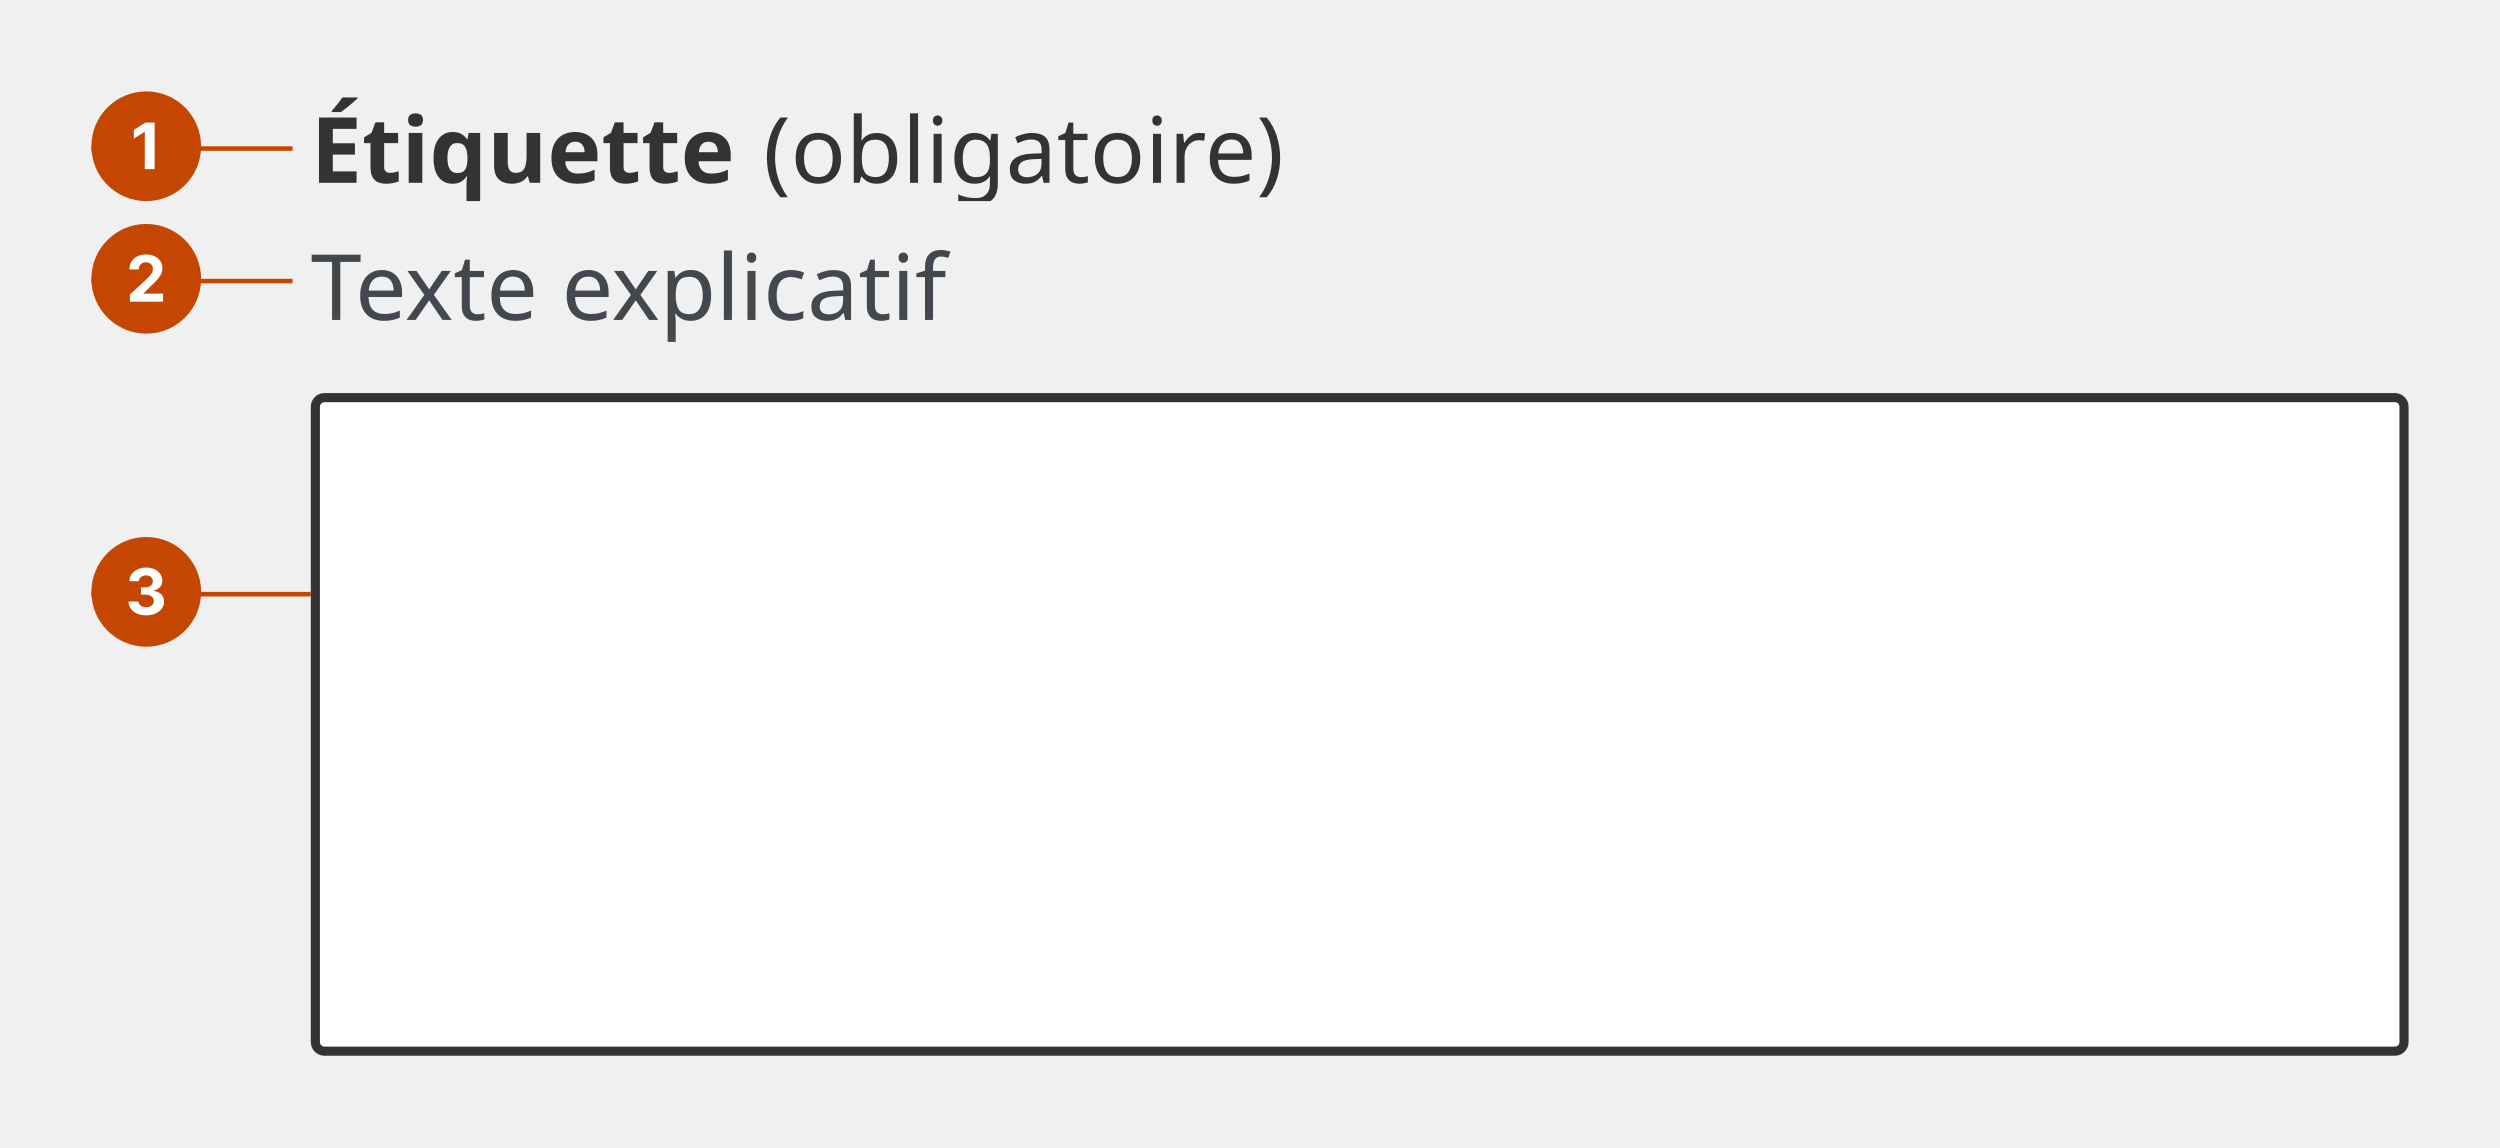
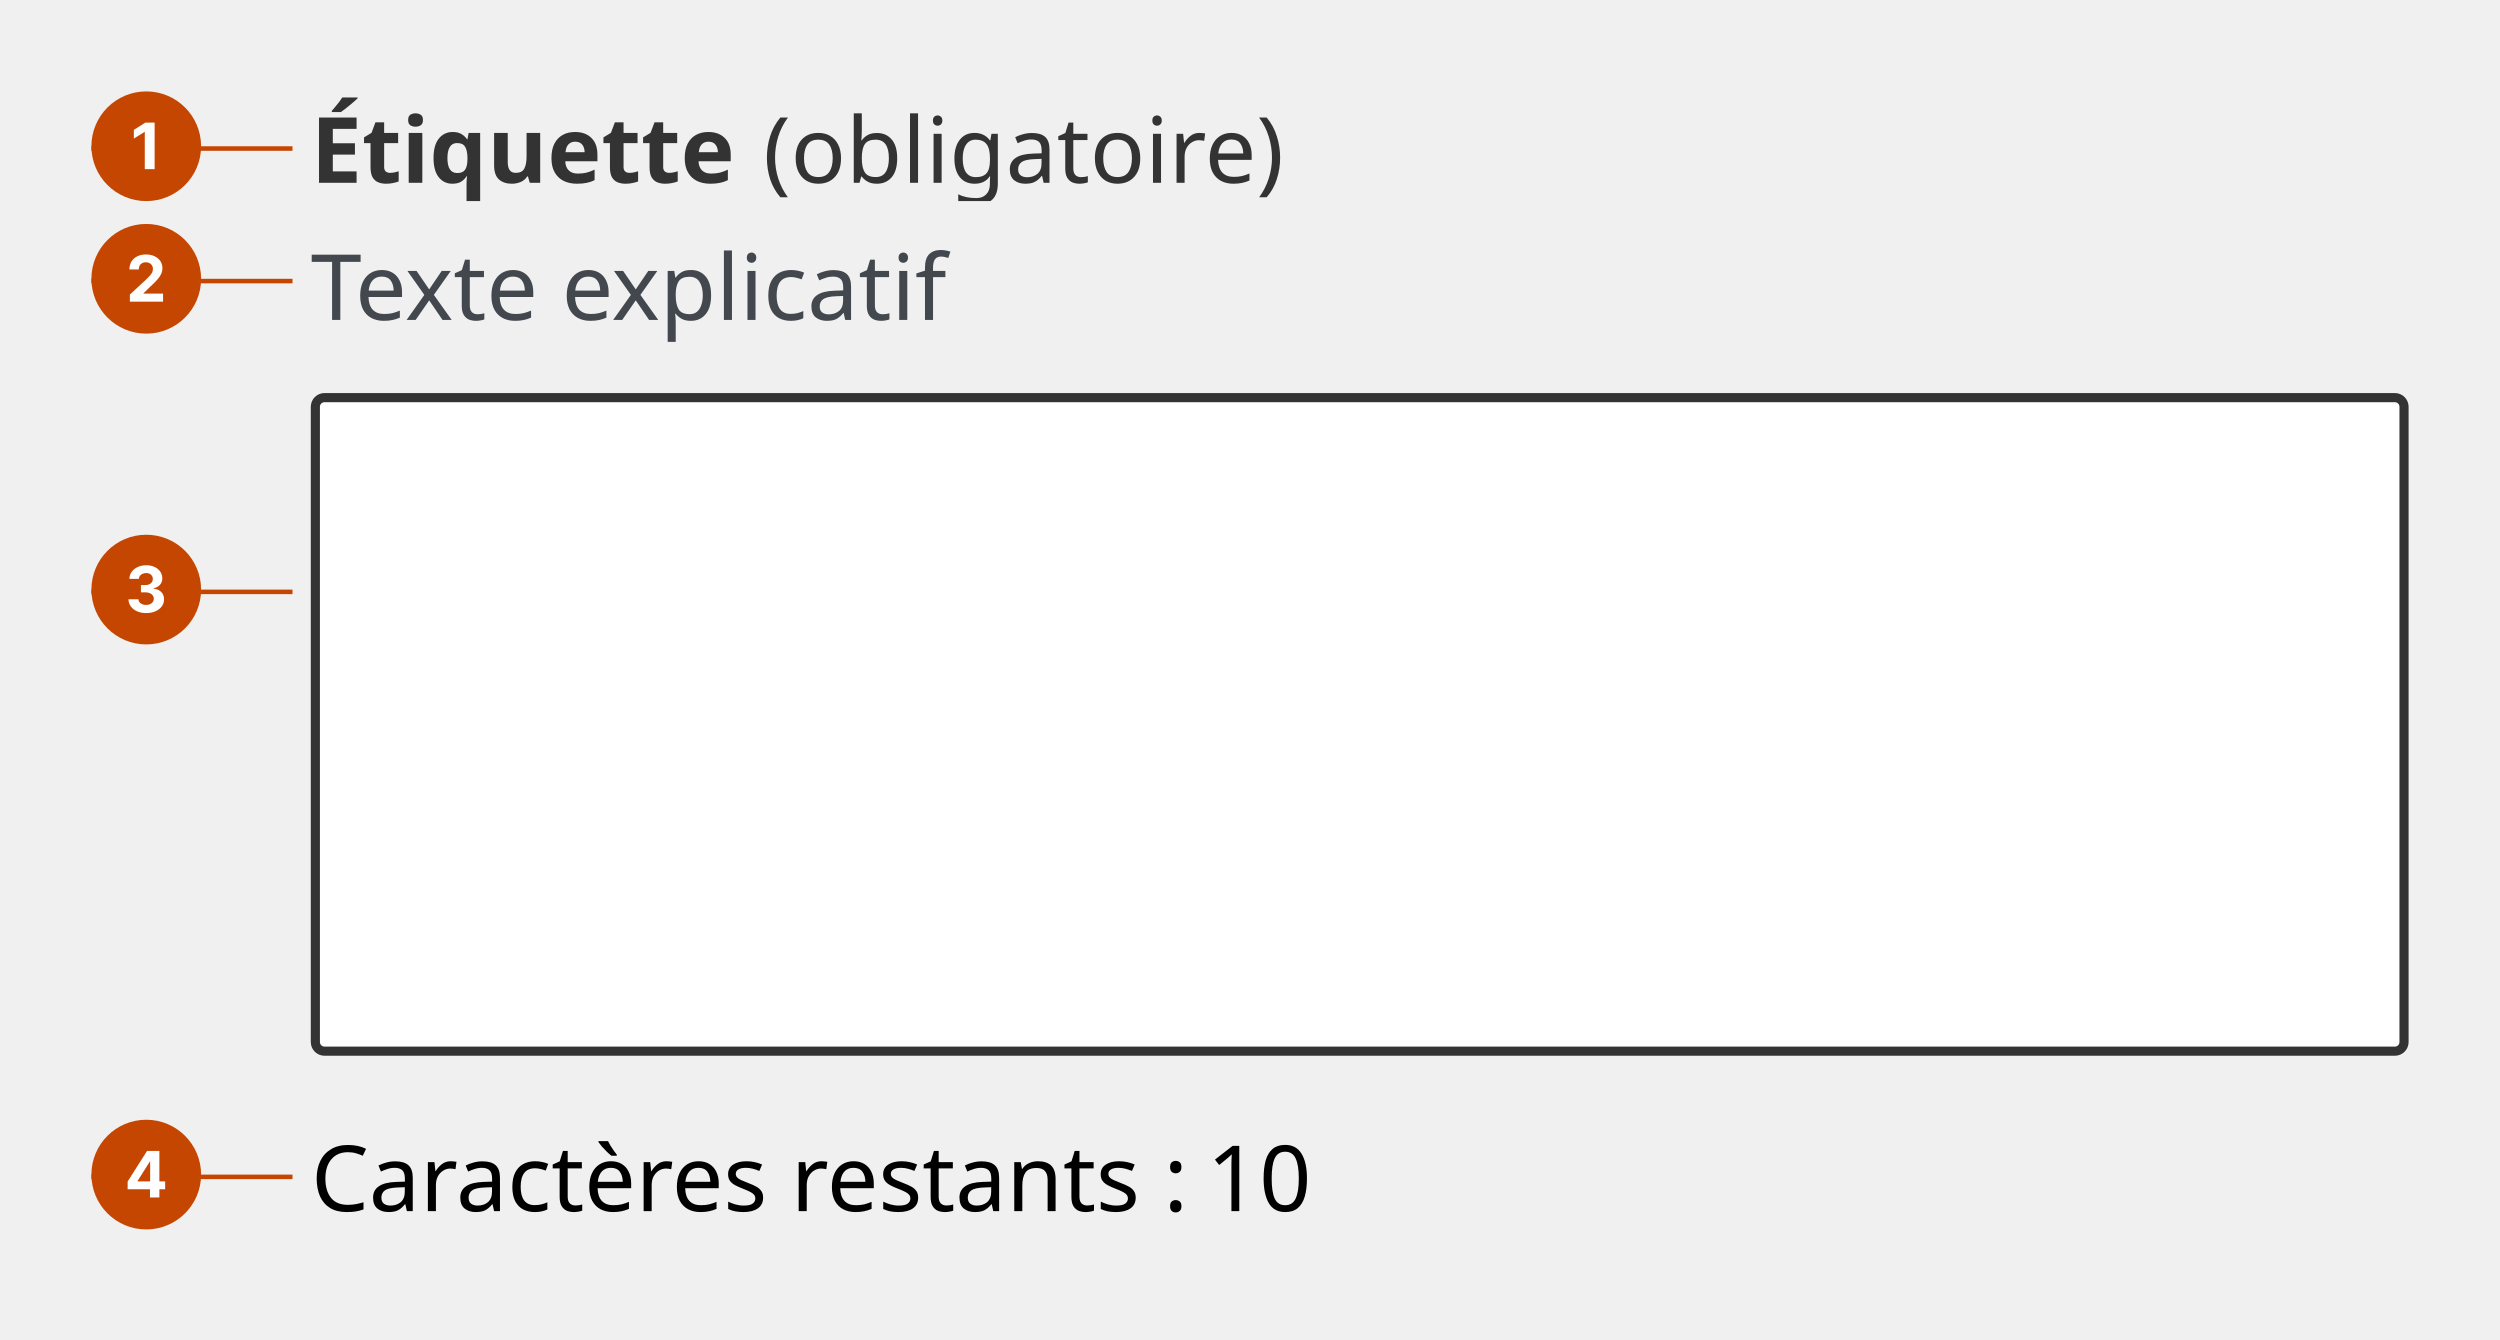
- <svg xmlns="http://www.w3.org/2000/svg" width="547" height="251" viewBox="0 0 547 251" fill="none">
+ <svg xmlns="http://www.w3.org/2000/svg" width="547" height="293" viewBox="0 0 547 293" fill="none">
  <g clip-path="url(#clip0_5534_70600)">
    <path d="M78.02 40H69.8V25.72H78.02V28.2H72.82V31.34H77.66V33.82H72.82V37.5H78.02V40ZM78.24 21.52C78.053 21.707 77.807 21.933 77.5 22.2C77.193 22.467 76.86 22.747 76.5 23.04C76.153 23.333 75.807 23.613 75.46 23.88C75.127 24.133 74.833 24.347 74.58 24.52H72.6V24.26C72.813 24.007 73.06 23.713 73.34 23.38C73.633 23.033 73.92 22.68 74.2 22.32C74.48 21.947 74.713 21.613 74.9 21.32H78.24V21.52ZM85.351 37.82C85.685 37.82 86.005 37.787 86.311 37.72C86.618 37.653 86.925 37.573 87.231 37.48V39.7C86.911 39.833 86.511 39.947 86.031 40.04C85.565 40.147 85.051 40.2 84.491 40.2C83.838 40.2 83.251 40.093 82.731 39.88C82.225 39.667 81.818 39.3 81.511 38.78C81.218 38.247 81.071 37.513 81.071 36.58V31.32H79.651V30.06L81.291 29.06L82.151 26.76H84.051V29.08H87.111V31.32H84.051V36.58C84.051 36.993 84.171 37.307 84.411 37.52C84.651 37.72 84.965 37.82 85.351 37.82ZM90.923 24.8C91.363 24.8 91.743 24.907 92.063 25.12C92.383 25.32 92.543 25.7 92.543 26.26C92.543 26.807 92.383 27.187 92.063 27.4C91.743 27.613 91.363 27.72 90.923 27.72C90.47 27.72 90.083 27.613 89.763 27.4C89.457 27.187 89.303 26.807 89.303 26.26C89.303 25.7 89.457 25.32 89.763 25.12C90.083 24.907 90.47 24.8 90.923 24.8ZM92.403 29.08V40H89.423V29.08H92.403ZM102.077 40.22C102.077 39.66 102.117 39.113 102.197 38.58H102.077C101.797 39.033 101.41 39.42 100.917 39.74C100.424 40.047 99.777 40.2 98.977 40.2C97.75 40.2 96.757 39.727 95.997 38.78C95.237 37.82 94.857 36.413 94.857 34.56C94.857 32.693 95.244 31.28 96.017 30.32C96.79 29.36 97.797 28.88 99.037 28.88C99.837 28.88 100.484 29.033 100.977 29.34C101.484 29.647 101.89 30.027 102.197 30.48H102.277L102.537 29.08H105.057V44.8H102.077V40.22ZM100.037 37.86C100.864 37.86 101.437 37.62 101.757 37.14C102.09 36.647 102.264 35.913 102.277 34.94V34.58C102.277 33.513 102.11 32.7 101.777 32.14C101.457 31.58 100.864 31.3 99.997 31.3C99.29 31.3 98.764 31.587 98.417 32.16C98.07 32.72 97.897 33.533 97.897 34.6C97.897 36.773 98.61 37.86 100.037 37.86ZM118.193 29.08V40H115.913L115.513 38.6H115.353C115.007 39.16 114.527 39.567 113.913 39.82C113.313 40.073 112.673 40.2 111.993 40.2C110.82 40.2 109.88 39.887 109.173 39.26C108.467 38.62 108.113 37.6 108.113 36.2V29.08H111.093V35.46C111.093 36.233 111.233 36.82 111.513 37.22C111.793 37.62 112.24 37.82 112.853 37.82C113.76 37.82 114.38 37.513 114.713 36.9C115.047 36.273 115.213 35.38 115.213 34.22V29.08H118.193ZM125.818 28.88C127.324 28.88 128.518 29.313 129.398 30.18C130.278 31.033 130.718 32.253 130.718 33.84V35.28H123.678C123.704 36.12 123.951 36.78 124.418 37.26C124.898 37.74 125.558 37.98 126.398 37.98C127.104 37.98 127.744 37.913 128.318 37.78C128.891 37.633 129.484 37.413 130.098 37.12V39.42C129.564 39.687 128.998 39.88 128.398 40C127.811 40.133 127.098 40.2 126.258 40.2C125.164 40.2 124.198 40 123.358 39.6C122.518 39.187 121.858 38.567 121.378 37.74C120.898 36.913 120.658 35.873 120.658 34.62C120.658 33.34 120.871 32.28 121.298 31.44C121.738 30.587 122.344 29.947 123.118 29.52C123.891 29.093 124.791 28.88 125.818 28.88ZM125.838 31C125.264 31 124.784 31.187 124.398 31.56C124.024 31.933 123.804 32.513 123.738 33.3H127.918C127.904 32.633 127.731 32.087 127.398 31.66C127.064 31.22 126.544 31 125.838 31ZM137.734 37.82C138.068 37.82 138.388 37.787 138.694 37.72C139.001 37.653 139.308 37.573 139.614 37.48V39.7C139.294 39.833 138.894 39.947 138.414 40.04C137.948 40.147 137.434 40.2 136.874 40.2C136.221 40.2 135.634 40.093 135.114 39.88C134.608 39.667 134.201 39.3 133.894 38.78C133.601 38.247 133.454 37.513 133.454 36.58V31.32H132.034V30.06L133.674 29.06L134.534 26.76H136.434V29.08H139.494V31.32H136.434V36.58C136.434 36.993 136.554 37.307 136.794 37.52C137.034 37.72 137.348 37.82 137.734 37.82ZM146.406 37.82C146.739 37.82 147.059 37.787 147.366 37.72C147.673 37.653 147.979 37.573 148.286 37.48V39.7C147.966 39.833 147.566 39.947 147.086 40.04C146.619 40.147 146.106 40.2 145.546 40.2C144.893 40.2 144.306 40.093 143.786 39.88C143.279 39.667 142.873 39.3 142.566 38.78C142.273 38.247 142.126 37.513 142.126 36.58V31.32H140.706V30.06L142.346 29.06L143.206 26.76H145.106V29.08H148.166V31.32H145.106V36.58C145.106 36.993 145.226 37.307 145.466 37.52C145.706 37.72 146.019 37.82 146.406 37.82ZM154.978 28.88C156.485 28.88 157.678 29.313 158.558 30.18C159.438 31.033 159.878 32.253 159.878 33.84V35.28H152.838C152.865 36.12 153.111 36.78 153.578 37.26C154.058 37.74 154.718 37.98 155.558 37.98C156.265 37.98 156.905 37.913 157.478 37.78C158.051 37.633 158.645 37.413 159.258 37.12V39.42C158.725 39.687 158.158 39.88 157.558 40C156.971 40.133 156.258 40.2 155.418 40.2C154.325 40.2 153.358 40 152.518 39.6C151.678 39.187 151.018 38.567 150.538 37.74C150.058 36.913 149.818 35.873 149.818 34.62C149.818 33.34 150.031 32.28 150.458 31.44C150.898 30.587 151.505 29.947 152.278 29.52C153.051 29.093 153.951 28.88 154.978 28.88ZM154.998 31C154.425 31 153.945 31.187 153.558 31.56C153.185 31.933 152.965 32.513 152.898 33.3H157.078C157.065 32.633 156.891 32.087 156.558 31.66C156.225 31.22 155.705 31 154.998 31Z" fill="#333333" />
    <path d="M167.8 34.52C167.8 32.893 168.033 31.327 168.5 29.82C168.98 28.3 169.727 26.933 170.74 25.72H172.4C171.467 26.973 170.76 28.353 170.28 29.86C169.813 31.367 169.58 32.913 169.58 34.5C169.58 36.047 169.813 37.567 170.28 39.06C170.76 40.54 171.46 41.907 172.38 43.16H170.74C169.727 41.987 168.98 40.66 168.5 39.18C168.033 37.687 167.8 36.133 167.8 34.52ZM184.016 34.62C184.016 36.393 183.563 37.767 182.656 38.74C181.763 39.713 180.549 40.2 179.016 40.2C178.069 40.2 177.223 39.987 176.476 39.56C175.743 39.12 175.163 38.487 174.736 37.66C174.309 36.82 174.096 35.807 174.096 34.62C174.096 32.847 174.543 31.48 175.436 30.52C176.329 29.56 177.543 29.08 179.076 29.08C180.049 29.08 180.903 29.3 181.636 29.74C182.383 30.167 182.963 30.793 183.376 31.62C183.803 32.433 184.016 33.433 184.016 34.62ZM175.916 34.62C175.916 35.887 176.163 36.893 176.656 37.64C177.163 38.373 177.963 38.74 179.056 38.74C180.136 38.74 180.929 38.373 181.436 37.64C181.943 36.893 182.196 35.887 182.196 34.62C182.196 33.353 181.943 32.36 181.436 31.64C180.929 30.92 180.129 30.56 179.036 30.56C177.943 30.56 177.149 30.92 176.656 31.64C176.163 32.36 175.916 33.353 175.916 34.62ZM188.565 28.5C188.565 28.953 188.552 29.38 188.525 29.78C188.512 30.167 188.492 30.473 188.465 30.7H188.565C188.872 30.247 189.292 29.867 189.825 29.56C190.359 29.253 191.045 29.1 191.885 29.1C193.219 29.1 194.285 29.567 195.085 30.5C195.899 31.42 196.305 32.8 196.305 34.64C196.305 36.48 195.899 37.867 195.085 38.8C194.272 39.733 193.205 40.2 191.885 40.2C191.045 40.2 190.359 40.047 189.825 39.74C189.292 39.433 188.872 39.067 188.565 38.64H188.425L188.065 40H186.805V24.8H188.565V28.5ZM191.585 30.56C190.452 30.56 189.665 30.887 189.225 31.54C188.785 32.193 188.565 33.207 188.565 34.58V34.66C188.565 35.98 188.779 36.993 189.205 37.7C189.645 38.393 190.452 38.74 191.625 38.74C192.585 38.74 193.299 38.387 193.765 37.68C194.245 36.973 194.485 35.953 194.485 34.62C194.485 31.913 193.519 30.56 191.585 30.56ZM200.87 40H199.11V24.8H200.87V40ZM205.166 25.26C205.433 25.26 205.666 25.353 205.866 25.54C206.08 25.713 206.186 25.993 206.186 26.38C206.186 26.753 206.08 27.033 205.866 27.22C205.666 27.407 205.433 27.5 205.166 27.5C204.873 27.5 204.626 27.407 204.426 27.22C204.226 27.033 204.126 26.753 204.126 26.38C204.126 25.993 204.226 25.713 204.426 25.54C204.626 25.353 204.873 25.26 205.166 25.26ZM206.026 29.28V40H204.266V29.28H206.026ZM213.223 29.08C213.929 29.08 214.563 29.213 215.123 29.48C215.696 29.747 216.183 30.153 216.583 30.7H216.683L216.923 29.28H218.323V40.18C218.323 41.713 217.929 42.867 217.143 43.64C216.369 44.413 215.163 44.8 213.523 44.8C211.949 44.8 210.663 44.573 209.663 44.12V42.5C210.716 43.06 212.036 43.34 213.623 43.34C214.543 43.34 215.263 43.067 215.783 42.52C216.316 41.987 216.583 41.253 216.583 40.32V39.9C216.583 39.74 216.589 39.513 216.603 39.22C216.616 38.913 216.629 38.7 216.643 38.58H216.563C215.843 39.66 214.736 40.2 213.243 40.2C211.856 40.2 210.769 39.713 209.983 38.74C209.209 37.767 208.823 36.407 208.823 34.66C208.823 32.953 209.209 31.6 209.983 30.6C210.769 29.587 211.849 29.08 213.223 29.08ZM213.463 30.56C212.569 30.56 211.876 30.92 211.383 31.64C210.889 32.347 210.643 33.36 210.643 34.68C210.643 36 210.883 37.013 211.363 37.72C211.856 38.413 212.569 38.76 213.503 38.76C214.583 38.76 215.369 38.473 215.863 37.9C216.356 37.313 216.603 36.373 216.603 35.08V34.66C216.603 33.193 216.349 32.147 215.843 31.52C215.336 30.88 214.543 30.56 213.463 30.56ZM225.787 29.1C227.094 29.1 228.061 29.387 228.687 29.96C229.314 30.533 229.627 31.447 229.627 32.7V40H228.347L228.007 38.48H227.927C227.461 39.067 226.967 39.5 226.447 39.78C225.941 40.06 225.234 40.2 224.327 40.2C223.354 40.2 222.547 39.947 221.907 39.44C221.267 38.92 220.947 38.113 220.947 37.02C220.947 35.953 221.367 35.133 222.207 34.56C223.047 33.973 224.341 33.653 226.087 33.6L227.907 33.54V32.9C227.907 32.007 227.714 31.387 227.327 31.04C226.941 30.693 226.394 30.52 225.687 30.52C225.127 30.52 224.594 30.607 224.087 30.78C223.581 30.94 223.107 31.127 222.667 31.34L222.127 30.02C222.594 29.767 223.147 29.553 223.787 29.38C224.427 29.193 225.094 29.1 225.787 29.1ZM226.307 34.82C224.974 34.873 224.047 35.087 223.527 35.46C223.021 35.833 222.767 36.36 222.767 37.04C222.767 37.64 222.947 38.08 223.307 38.36C223.681 38.64 224.154 38.78 224.727 38.78C225.634 38.78 226.387 38.533 226.987 38.04C227.587 37.533 227.887 36.76 227.887 35.72V34.76L226.307 34.82ZM236.518 38.76C236.785 38.76 237.058 38.74 237.338 38.7C237.618 38.647 237.845 38.593 238.018 38.54V39.88C237.832 39.973 237.565 40.047 237.218 40.1C236.872 40.167 236.538 40.2 236.218 40.2C235.658 40.2 235.138 40.107 234.658 39.92C234.192 39.72 233.812 39.38 233.518 38.9C233.225 38.42 233.078 37.747 233.078 36.88V30.64H231.558V29.8L233.098 29.1L233.798 26.82H234.838V29.28H237.938V30.64H234.838V36.84C234.838 37.493 234.992 37.98 235.298 38.3C235.618 38.607 236.025 38.76 236.518 38.76ZM249.485 34.62C249.485 36.393 249.032 37.767 248.125 38.74C247.232 39.713 246.018 40.2 244.485 40.2C243.538 40.2 242.692 39.987 241.945 39.56C241.212 39.12 240.632 38.487 240.205 37.66C239.778 36.82 239.565 35.807 239.565 34.62C239.565 32.847 240.012 31.48 240.905 30.52C241.798 29.56 243.012 29.08 244.545 29.08C245.518 29.08 246.372 29.3 247.105 29.74C247.852 30.167 248.432 30.793 248.845 31.62C249.272 32.433 249.485 33.433 249.485 34.62ZM241.385 34.62C241.385 35.887 241.632 36.893 242.125 37.64C242.632 38.373 243.432 38.74 244.525 38.74C245.605 38.74 246.398 38.373 246.905 37.64C247.412 36.893 247.665 35.887 247.665 34.62C247.665 33.353 247.412 32.36 246.905 31.64C246.398 30.92 245.598 30.56 244.505 30.56C243.412 30.56 242.618 30.92 242.125 31.64C241.632 32.36 241.385 33.353 241.385 34.62ZM253.174 25.26C253.441 25.26 253.674 25.353 253.874 25.54C254.088 25.713 254.194 25.993 254.194 26.38C254.194 26.753 254.088 27.033 253.874 27.22C253.674 27.407 253.441 27.5 253.174 27.5C252.881 27.5 252.634 27.407 252.434 27.22C252.234 27.033 252.134 26.753 252.134 26.38C252.134 25.993 252.234 25.713 252.434 25.54C252.634 25.353 252.881 25.26 253.174 25.26ZM254.034 29.28V40H252.274V29.28H254.034ZM262.43 29.08C262.63 29.08 262.844 29.093 263.07 29.12C263.31 29.133 263.517 29.16 263.69 29.2L263.47 30.82C263.297 30.78 263.104 30.747 262.89 30.72C262.69 30.693 262.497 30.68 262.31 30.68C261.764 30.68 261.25 30.833 260.77 31.14C260.29 31.433 259.904 31.853 259.61 32.4C259.33 32.933 259.19 33.56 259.19 34.28V40H257.43V29.28H258.87L259.07 31.24H259.15C259.497 30.653 259.944 30.147 260.49 29.72C261.037 29.293 261.684 29.08 262.43 29.08ZM269.442 29.08C270.362 29.08 271.148 29.28 271.802 29.68C272.468 30.08 272.975 30.647 273.322 31.38C273.682 32.1 273.862 32.947 273.862 33.92V34.98H266.522C266.548 36.193 266.855 37.12 267.442 37.76C268.042 38.387 268.875 38.7 269.942 38.7C270.622 38.7 271.222 38.64 271.742 38.52C272.275 38.387 272.822 38.2 273.382 37.96V39.5C272.835 39.74 272.295 39.913 271.762 40.02C271.228 40.14 270.595 40.2 269.862 40.2C268.848 40.2 267.948 39.993 267.162 39.58C266.388 39.167 265.782 38.553 265.342 37.74C264.915 36.913 264.702 35.907 264.702 34.72C264.702 33.547 264.895 32.54 265.282 31.7C265.682 30.86 266.235 30.213 266.942 29.76C267.662 29.307 268.495 29.08 269.442 29.08ZM269.422 30.52C268.582 30.52 267.915 30.793 267.422 31.34C266.942 31.873 266.655 32.62 266.562 33.58H272.022C272.008 32.673 271.795 31.94 271.382 31.38C270.968 30.807 270.315 30.52 269.422 30.52ZM280.091 34.52C280.091 36.133 279.851 37.687 279.371 39.18C278.904 40.66 278.164 41.987 277.151 43.16H275.511C276.431 41.907 277.124 40.54 277.591 39.06C278.071 37.567 278.311 36.047 278.311 34.5C278.311 32.913 278.071 31.367 277.591 29.86C277.124 28.353 276.424 26.973 275.491 25.72H277.151C278.164 26.933 278.904 28.3 279.371 29.82C279.851 31.327 280.091 32.893 280.091 34.52Z" fill="#333333" />
  </g>
  <path d="M74.46 70H72.66V57.3H68.2V55.72H78.9V57.3H74.46V70ZM83.547 59.08C84.467 59.08 85.254 59.28 85.907 59.68C86.574 60.08 87.08 60.647 87.427 61.38C87.787 62.1 87.967 62.947 87.967 63.92V64.98H80.627C80.654 66.193 80.96 67.12 81.547 67.76C82.147 68.387 82.98 68.7 84.047 68.7C84.727 68.7 85.327 68.64 85.847 68.52C86.38 68.387 86.927 68.2 87.487 67.96V69.5C86.94 69.74 86.4 69.913 85.867 70.02C85.334 70.14 84.7 70.2 83.967 70.2C82.954 70.2 82.054 69.993 81.267 69.58C80.494 69.167 79.887 68.553 79.447 67.74C79.02 66.913 78.807 65.907 78.807 64.72C78.807 63.547 79 62.54 79.387 61.7C79.787 60.86 80.34 60.213 81.047 59.76C81.767 59.307 82.6 59.08 83.547 59.08ZM83.527 60.52C82.687 60.52 82.02 60.793 81.527 61.34C81.047 61.873 80.76 62.62 80.667 63.58H86.127C86.114 62.673 85.9 61.94 85.487 61.38C85.074 60.807 84.42 60.52 83.527 60.52ZM92.846 64.52L89.145 59.28H91.145L93.906 63.32L96.645 59.28H98.626L94.925 64.52L98.826 70H96.826L93.906 65.72L90.945 70H88.966L92.846 64.52ZM104.471 68.76C104.738 68.76 105.011 68.74 105.291 68.7C105.571 68.647 105.798 68.593 105.971 68.54V69.88C105.785 69.973 105.518 70.047 105.171 70.1C104.825 70.167 104.491 70.2 104.171 70.2C103.611 70.2 103.091 70.107 102.611 69.92C102.145 69.72 101.765 69.38 101.471 68.9C101.178 68.42 101.031 67.747 101.031 66.88V60.64H99.511V59.8L101.051 59.1L101.751 56.82H102.791V59.28H105.891V60.64H102.791V66.84C102.791 67.493 102.945 67.98 103.251 68.3C103.571 68.607 103.978 68.76 104.471 68.76ZM112.258 59.08C113.178 59.08 113.965 59.28 114.618 59.68C115.285 60.08 115.791 60.647 116.138 61.38C116.498 62.1 116.678 62.947 116.678 63.92V64.98H109.338C109.365 66.193 109.671 67.12 110.258 67.76C110.858 68.387 111.691 68.7 112.758 68.7C113.438 68.7 114.038 68.64 114.558 68.52C115.091 68.387 115.638 68.2 116.198 67.96V69.5C115.651 69.74 115.111 69.913 114.578 70.02C114.045 70.14 113.411 70.2 112.678 70.2C111.665 70.2 110.765 69.993 109.978 69.58C109.205 69.167 108.598 68.553 108.158 67.74C107.731 66.913 107.518 65.907 107.518 64.72C107.518 63.547 107.711 62.54 108.098 61.7C108.498 60.86 109.051 60.213 109.758 59.76C110.478 59.307 111.311 59.08 112.258 59.08ZM112.238 60.52C111.398 60.52 110.731 60.793 110.238 61.34C109.758 61.873 109.471 62.62 109.378 63.58H114.838C114.825 62.673 114.611 61.94 114.198 61.38C113.785 60.807 113.131 60.52 112.238 60.52ZM128.742 59.08C129.662 59.08 130.449 59.28 131.102 59.68C131.769 60.08 132.276 60.647 132.622 61.38C132.982 62.1 133.162 62.947 133.162 63.92V64.98H125.822C125.849 66.193 126.156 67.12 126.742 67.76C127.342 68.387 128.176 68.7 129.242 68.7C129.922 68.7 130.522 68.64 131.042 68.52C131.576 68.387 132.122 68.2 132.682 67.96V69.5C132.136 69.74 131.596 69.913 131.062 70.02C130.529 70.14 129.896 70.2 129.162 70.2C128.149 70.2 127.249 69.993 126.462 69.58C125.689 69.167 125.082 68.553 124.642 67.74C124.216 66.913 124.002 65.907 124.002 64.72C124.002 63.547 124.196 62.54 124.582 61.7C124.982 60.86 125.536 60.213 126.242 59.76C126.962 59.307 127.796 59.08 128.742 59.08ZM128.722 60.52C127.882 60.52 127.216 60.793 126.722 61.34C126.242 61.873 125.956 62.62 125.862 63.58H131.322C131.309 62.673 131.096 61.94 130.682 61.38C130.269 60.807 129.616 60.52 128.722 60.52ZM138.041 64.52L134.341 59.28H136.341L139.101 63.32L141.841 59.28H143.821L140.121 64.52L144.021 70H142.021L139.101 65.72L136.141 70H134.161L138.041 64.52ZM151.187 59.08C152.507 59.08 153.567 59.54 154.367 60.46C155.18 61.38 155.587 62.767 155.587 64.62C155.587 66.447 155.18 67.833 154.367 68.78C153.567 69.727 152.5 70.2 151.167 70.2C150.34 70.2 149.653 70.047 149.107 69.74C148.573 69.42 148.153 69.053 147.847 68.64H147.727C147.753 68.867 147.78 69.153 147.807 69.5C147.833 69.847 147.847 70.147 147.847 70.4V74.8H146.087V59.28H147.527L147.767 60.74H147.847C148.167 60.273 148.587 59.88 149.107 59.56C149.627 59.24 150.32 59.08 151.187 59.08ZM150.867 60.56C149.773 60.56 149 60.867 148.547 61.48C148.107 62.093 147.873 63.027 147.847 64.28V64.62C147.847 65.94 148.06 66.96 148.487 67.68C148.927 68.387 149.733 68.74 150.907 68.74C151.56 68.74 152.093 68.56 152.507 68.2C152.933 67.84 153.247 67.353 153.447 66.74C153.66 66.113 153.767 65.4 153.767 64.6C153.767 63.373 153.527 62.393 153.047 61.66C152.58 60.927 151.853 60.56 150.867 60.56ZM160.151 70H158.391V54.8H160.151V70ZM164.448 55.26C164.714 55.26 164.948 55.353 165.148 55.54C165.361 55.713 165.468 55.993 165.468 56.38C165.468 56.753 165.361 57.033 165.148 57.22C164.948 57.407 164.714 57.5 164.448 57.5C164.154 57.5 163.908 57.407 163.708 57.22C163.508 57.033 163.408 56.753 163.408 56.38C163.408 55.993 163.508 55.713 163.708 55.54C163.908 55.353 164.154 55.26 164.448 55.26ZM165.308 59.28V70H163.548V59.28H165.308ZM173.004 70.2C172.057 70.2 171.211 70.007 170.464 69.62C169.731 69.233 169.151 68.633 168.724 67.82C168.311 67.007 168.104 65.967 168.104 64.7C168.104 63.38 168.324 62.307 168.764 61.48C169.204 60.653 169.797 60.047 170.544 59.66C171.304 59.273 172.164 59.08 173.124 59.08C173.671 59.08 174.197 59.14 174.704 59.26C175.211 59.367 175.624 59.5 175.944 59.66L175.404 61.12C175.084 61 174.711 60.887 174.284 60.78C173.857 60.673 173.457 60.62 173.084 60.62C170.977 60.62 169.924 61.973 169.924 64.68C169.924 65.973 170.177 66.967 170.684 67.66C171.204 68.34 171.971 68.68 172.984 68.68C173.571 68.68 174.084 68.62 174.524 68.5C174.977 68.38 175.391 68.233 175.764 68.06V69.62C175.404 69.807 175.004 69.947 174.564 70.04C174.137 70.147 173.617 70.2 173.004 70.2ZM182.373 59.1C183.68 59.1 184.647 59.387 185.273 59.96C185.9 60.533 186.213 61.447 186.213 62.7V70H184.933L184.593 68.48H184.513C184.047 69.067 183.553 69.5 183.033 69.78C182.527 70.06 181.82 70.2 180.913 70.2C179.94 70.2 179.133 69.947 178.493 69.44C177.853 68.92 177.533 68.113 177.533 67.02C177.533 65.953 177.953 65.133 178.793 64.56C179.633 63.973 180.927 63.653 182.673 63.6L184.493 63.54V62.9C184.493 62.007 184.3 61.387 183.913 61.04C183.527 60.693 182.98 60.52 182.273 60.52C181.713 60.52 181.18 60.607 180.673 60.78C180.167 60.94 179.693 61.127 179.253 61.34L178.713 60.02C179.18 59.767 179.733 59.553 180.373 59.38C181.013 59.193 181.68 59.1 182.373 59.1ZM182.893 64.82C181.56 64.873 180.633 65.087 180.113 65.46C179.607 65.833 179.353 66.36 179.353 67.04C179.353 67.64 179.533 68.08 179.893 68.36C180.267 68.64 180.74 68.78 181.313 68.78C182.22 68.78 182.973 68.533 183.573 68.04C184.173 67.533 184.473 66.76 184.473 65.72V64.76L182.893 64.82ZM193.104 68.76C193.371 68.76 193.644 68.74 193.924 68.7C194.204 68.647 194.431 68.593 194.604 68.54V69.88C194.418 69.973 194.151 70.047 193.804 70.1C193.458 70.167 193.124 70.2 192.804 70.2C192.244 70.2 191.724 70.107 191.244 69.92C190.778 69.72 190.398 69.38 190.104 68.9C189.811 68.42 189.664 67.747 189.664 66.88V60.64H188.144V59.8L189.684 59.1L190.384 56.82H191.424V59.28H194.524V60.64H191.424V66.84C191.424 67.493 191.578 67.98 191.884 68.3C192.204 68.607 192.611 68.76 193.104 68.76ZM197.651 55.26C197.917 55.26 198.151 55.353 198.351 55.54C198.564 55.713 198.671 55.993 198.671 56.38C198.671 56.753 198.564 57.033 198.351 57.22C198.151 57.407 197.917 57.5 197.651 57.5C197.357 57.5 197.111 57.407 196.911 57.22C196.711 57.033 196.611 56.753 196.611 56.38C196.611 55.993 196.711 55.713 196.911 55.54C197.111 55.353 197.357 55.26 197.651 55.26ZM198.511 59.28V70H196.751V59.28H198.511ZM206.847 60.64H204.147V70H202.387V60.64H200.507V59.82L202.387 59.22V58.6C202.387 57.213 202.694 56.22 203.307 55.62C203.92 55.007 204.774 54.7 205.867 54.7C206.294 54.7 206.68 54.74 207.027 54.82C207.387 54.887 207.694 54.967 207.947 55.06L207.487 56.44C207.274 56.373 207.027 56.307 206.747 56.24C206.467 56.173 206.18 56.14 205.887 56.14C205.3 56.14 204.86 56.34 204.567 56.74C204.287 57.127 204.147 57.74 204.147 58.58V59.28H206.847V60.64Z" fill="#43474E" />
  <rect x="69" y="87" width="457" height="143" rx="2" fill="white" />
  <rect x="69" y="87" width="457" height="143" rx="2" stroke="#333333" stroke-width="2" />
+   <path d="M76.132 252.1C74.599 252.1 73.392 252.613 72.512 253.64C71.632 254.667 71.192 256.073 71.192 257.86C71.192 259.633 71.599 261.04 72.412 262.08C73.239 263.107 74.472 263.62 76.112 263.62C76.739 263.62 77.332 263.567 77.892 263.46C78.452 263.353 78.999 263.22 79.532 263.06V264.62C78.999 264.82 78.446 264.967 77.872 265.06C77.312 265.153 76.639 265.2 75.852 265.2C74.399 265.2 73.186 264.9 72.212 264.3C71.239 263.7 70.506 262.847 70.012 261.74C69.532 260.633 69.292 259.333 69.292 257.84C69.292 256.4 69.552 255.133 70.072 254.04C70.606 252.933 71.386 252.073 72.412 251.46C73.439 250.833 74.686 250.52 76.152 250.52C77.659 250.52 78.972 250.8 80.092 251.36L79.372 252.88C78.932 252.68 78.439 252.5 77.892 252.34C77.359 252.18 76.772 252.1 76.132 252.1ZM86.469 254.1C87.776 254.1 88.742 254.387 89.369 254.96C89.996 255.533 90.309 256.447 90.309 257.7V265H89.029L88.689 263.48H88.609C88.142 264.067 87.649 264.5 87.129 264.78C86.622 265.06 85.916 265.2 85.009 265.2C84.036 265.2 83.229 264.947 82.589 264.44C81.949 263.92 81.629 263.113 81.629 262.02C81.629 260.953 82.049 260.133 82.889 259.56C83.729 258.973 85.022 258.653 86.769 258.6L88.589 258.54V257.9C88.589 257.007 88.396 256.387 88.009 256.04C87.622 255.693 87.076 255.52 86.369 255.52C85.809 255.52 85.276 255.607 84.769 255.78C84.262 255.94 83.789 256.127 83.349 256.34L82.809 255.02C83.276 254.767 83.829 254.553 84.469 254.38C85.109 254.193 85.776 254.1 86.469 254.1ZM86.989 259.82C85.656 259.873 84.729 260.087 84.209 260.46C83.702 260.833 83.449 261.36 83.449 262.04C83.449 262.64 83.629 263.08 83.989 263.36C84.362 263.64 84.836 263.78 85.409 263.78C86.316 263.78 87.069 263.533 87.669 263.04C88.269 262.533 88.569 261.76 88.569 260.72V259.76L86.989 259.82ZM98.62 254.08C98.82 254.08 99.033 254.093 99.26 254.12C99.5 254.133 99.707 254.16 99.88 254.2L99.66 255.82C99.487 255.78 99.293 255.747 99.08 255.72C98.88 255.693 98.687 255.68 98.5 255.68C97.953 255.68 97.44 255.833 96.96 256.14C96.48 256.433 96.093 256.853 95.8 257.4C95.52 257.933 95.38 258.56 95.38 259.28V265H93.62V254.28H95.06L95.26 256.24H95.34C95.687 255.653 96.133 255.147 96.68 254.72C97.227 254.293 97.873 254.08 98.62 254.08ZM105.551 254.1C106.858 254.1 107.824 254.387 108.451 254.96C109.078 255.533 109.391 256.447 109.391 257.7V265H108.111L107.771 263.48H107.691C107.224 264.067 106.731 264.5 106.211 264.78C105.704 265.06 104.998 265.2 104.091 265.2C103.118 265.2 102.311 264.947 101.671 264.44C101.031 263.92 100.711 263.113 100.711 262.02C100.711 260.953 101.131 260.133 101.971 259.56C102.811 258.973 104.104 258.653 105.851 258.6L107.671 258.54V257.9C107.671 257.007 107.478 256.387 107.091 256.04C106.704 255.693 106.158 255.52 105.451 255.52C104.891 255.52 104.358 255.607 103.851 255.78C103.344 255.94 102.871 256.127 102.431 256.34L101.891 255.02C102.358 254.767 102.911 254.553 103.551 254.38C104.191 254.193 104.858 254.1 105.551 254.1ZM106.071 259.82C104.738 259.873 103.811 260.087 103.291 260.46C102.784 260.833 102.531 261.36 102.531 262.04C102.531 262.64 102.711 263.08 103.071 263.36C103.444 263.64 103.918 263.78 104.491 263.78C105.398 263.78 106.151 263.533 106.751 263.04C107.351 262.533 107.651 261.76 107.651 260.72V259.76L106.071 259.82ZM117.002 265.2C116.055 265.2 115.209 265.007 114.462 264.62C113.729 264.233 113.149 263.633 112.722 262.82C112.309 262.007 112.102 260.967 112.102 259.7C112.102 258.38 112.322 257.307 112.762 256.48C113.202 255.653 113.795 255.047 114.542 254.66C115.302 254.273 116.162 254.08 117.122 254.08C117.669 254.08 118.195 254.14 118.702 254.26C119.209 254.367 119.622 254.5 119.942 254.66L119.402 256.12C119.082 256 118.709 255.887 118.282 255.78C117.855 255.673 117.455 255.62 117.082 255.62C114.975 255.62 113.922 256.973 113.922 259.68C113.922 260.973 114.175 261.967 114.682 262.66C115.202 263.34 115.969 263.68 116.982 263.68C117.569 263.68 118.082 263.62 118.522 263.5C118.975 263.38 119.389 263.233 119.762 263.06V264.62C119.402 264.807 119.002 264.947 118.562 265.04C118.135 265.147 117.615 265.2 117.002 265.2ZM125.891 263.76C126.158 263.76 126.431 263.74 126.711 263.7C126.991 263.647 127.218 263.593 127.391 263.54V264.88C127.205 264.973 126.938 265.047 126.591 265.1C126.245 265.167 125.911 265.2 125.591 265.2C125.031 265.2 124.511 265.107 124.031 264.92C123.565 264.72 123.185 264.38 122.891 263.9C122.598 263.42 122.451 262.747 122.451 261.88V255.64H120.931V254.8L122.471 254.1L123.171 251.82H124.211V254.28H127.311V255.64H124.211V261.84C124.211 262.493 124.365 262.98 124.671 263.3C124.991 263.607 125.398 263.76 125.891 263.76ZM133.678 254.08C134.598 254.08 135.385 254.28 136.038 254.68C136.705 255.08 137.211 255.647 137.558 256.38C137.918 257.1 138.098 257.947 138.098 258.92V259.98H130.758C130.785 261.193 131.091 262.12 131.678 262.76C132.278 263.387 133.111 263.7 134.178 263.7C134.858 263.7 135.458 263.64 135.978 263.52C136.511 263.387 137.058 263.2 137.618 262.96V264.5C137.071 264.74 136.531 264.913 135.998 265.02C135.465 265.14 134.831 265.2 134.098 265.2C133.085 265.2 132.185 264.993 131.398 264.58C130.625 264.167 130.018 263.553 129.578 262.74C129.151 261.913 128.938 260.907 128.938 259.72C128.938 258.547 129.131 257.54 129.518 256.7C129.918 255.86 130.471 255.213 131.178 254.76C131.898 254.307 132.731 254.08 133.678 254.08ZM133.658 255.52C132.818 255.52 132.151 255.793 131.658 256.34C131.178 256.873 130.891 257.62 130.798 258.58H136.258C136.245 257.673 136.031 256.94 135.618 256.38C135.205 255.807 134.551 255.52 133.658 255.52ZM133.038 249.68C133.185 249.973 133.365 250.307 133.578 250.68C133.805 251.04 134.038 251.393 134.278 251.74C134.531 252.087 134.758 252.387 134.958 252.64V252.88H133.778C133.471 252.64 133.125 252.333 132.738 251.96C132.351 251.573 131.991 251.193 131.658 250.82C131.338 250.433 131.098 250.12 130.938 249.88V249.68H133.038ZM145.827 254.08C146.027 254.08 146.24 254.093 146.467 254.12C146.707 254.133 146.914 254.16 147.087 254.2L146.867 255.82C146.694 255.78 146.5 255.747 146.287 255.72C146.087 255.693 145.894 255.68 145.707 255.68C145.16 255.68 144.647 255.833 144.167 256.14C143.687 256.433 143.3 256.853 143.007 257.4C142.727 257.933 142.587 258.56 142.587 259.28V265H140.827V254.28H142.267L142.467 256.24H142.547C142.894 255.653 143.34 255.147 143.887 254.72C144.434 254.293 145.08 254.08 145.827 254.08ZM152.838 254.08C153.758 254.08 154.545 254.28 155.198 254.68C155.865 255.08 156.371 255.647 156.718 256.38C157.078 257.1 157.258 257.947 157.258 258.92V259.98H149.918C149.945 261.193 150.251 262.12 150.838 262.76C151.438 263.387 152.271 263.7 153.338 263.7C154.018 263.7 154.618 263.64 155.138 263.52C155.671 263.387 156.218 263.2 156.778 262.96V264.5C156.231 264.74 155.691 264.913 155.158 265.02C154.625 265.14 153.991 265.2 153.258 265.2C152.245 265.2 151.345 264.993 150.558 264.58C149.785 264.167 149.178 263.553 148.738 262.74C148.311 261.913 148.098 260.907 148.098 259.72C148.098 258.547 148.291 257.54 148.678 256.7C149.078 255.86 149.631 255.213 150.338 254.76C151.058 254.307 151.891 254.08 152.838 254.08ZM152.818 255.52C151.978 255.52 151.311 255.793 150.818 256.34C150.338 256.873 150.051 257.62 149.958 258.58H155.418C155.405 257.673 155.191 256.94 154.778 256.38C154.365 255.807 153.711 255.52 152.818 255.52ZM166.967 262.04C166.967 263.08 166.58 263.867 165.807 264.4C165.034 264.933 163.994 265.2 162.687 265.2C161.94 265.2 161.294 265.14 160.747 265.02C160.214 264.9 159.74 264.733 159.327 264.52V262.92C159.754 263.133 160.267 263.333 160.867 263.52C161.48 263.693 162.1 263.78 162.727 263.78C163.62 263.78 164.267 263.64 164.667 263.36C165.067 263.067 165.267 262.68 165.267 262.2C165.267 261.933 165.194 261.693 165.047 261.48C164.9 261.267 164.634 261.053 164.247 260.84C163.874 260.627 163.334 260.387 162.627 260.12C161.934 259.853 161.34 259.587 160.847 259.32C160.354 259.053 159.974 258.733 159.707 258.36C159.44 257.987 159.307 257.507 159.307 256.92C159.307 256.013 159.674 255.313 160.407 254.82C161.154 254.327 162.127 254.08 163.327 254.08C163.98 254.08 164.587 254.147 165.147 254.28C165.72 254.4 166.254 254.573 166.747 254.8L166.147 256.2C165.694 256.013 165.22 255.853 164.727 255.72C164.234 255.587 163.727 255.52 163.207 255.52C162.487 255.52 161.934 255.64 161.547 255.88C161.174 256.107 160.987 256.42 160.987 256.82C160.987 257.113 161.074 257.367 161.247 257.58C161.42 257.78 161.707 257.98 162.107 258.18C162.52 258.367 163.067 258.593 163.747 258.86C164.427 259.113 165.007 259.373 165.487 259.64C165.967 259.907 166.334 260.233 166.587 260.62C166.84 260.993 166.967 261.467 166.967 262.04ZM179.753 254.08C179.953 254.08 180.166 254.093 180.393 254.12C180.633 254.133 180.839 254.16 181.013 254.2L180.793 255.82C180.619 255.78 180.426 255.747 180.213 255.72C180.013 255.693 179.819 255.68 179.633 255.68C179.086 255.68 178.573 255.833 178.093 256.14C177.613 256.433 177.226 256.853 176.933 257.4C176.653 257.933 176.513 258.56 176.513 259.28V265H174.753V254.28H176.193L176.393 256.24H176.473C176.819 255.653 177.266 255.147 177.813 254.72C178.359 254.293 179.006 254.08 179.753 254.08ZM186.764 254.08C187.684 254.08 188.47 254.28 189.124 254.68C189.79 255.08 190.297 255.647 190.644 256.38C191.004 257.1 191.184 257.947 191.184 258.92V259.98H183.844C183.87 261.193 184.177 262.12 184.764 262.76C185.364 263.387 186.197 263.7 187.264 263.7C187.944 263.7 188.544 263.64 189.064 263.52C189.597 263.387 190.144 263.2 190.704 262.96V264.5C190.157 264.74 189.617 264.913 189.084 265.02C188.55 265.14 187.917 265.2 187.184 265.2C186.17 265.2 185.27 264.993 184.484 264.58C183.71 264.167 183.104 263.553 182.664 262.74C182.237 261.913 182.024 260.907 182.024 259.72C182.024 258.547 182.217 257.54 182.604 256.7C183.004 255.86 183.557 255.213 184.264 254.76C184.984 254.307 185.817 254.08 186.764 254.08ZM186.744 255.52C185.904 255.52 185.237 255.793 184.744 256.34C184.264 256.873 183.977 257.62 183.884 258.58H189.344C189.33 257.673 189.117 256.94 188.704 256.38C188.29 255.807 187.637 255.52 186.744 255.52ZM200.893 262.04C200.893 263.08 200.506 263.867 199.733 264.4C198.96 264.933 197.92 265.2 196.613 265.2C195.866 265.2 195.22 265.14 194.673 265.02C194.14 264.9 193.666 264.733 193.253 264.52V262.92C193.68 263.133 194.193 263.333 194.793 263.52C195.406 263.693 196.026 263.78 196.653 263.78C197.546 263.78 198.193 263.64 198.593 263.36C198.993 263.067 199.193 262.68 199.193 262.2C199.193 261.933 199.12 261.693 198.973 261.48C198.826 261.267 198.56 261.053 198.173 260.84C197.8 260.627 197.26 260.387 196.553 260.12C195.86 259.853 195.266 259.587 194.773 259.32C194.28 259.053 193.9 258.733 193.633 258.36C193.366 257.987 193.233 257.507 193.233 256.92C193.233 256.013 193.6 255.313 194.333 254.82C195.08 254.327 196.053 254.08 197.253 254.08C197.906 254.08 198.513 254.147 199.073 254.28C199.646 254.4 200.18 254.573 200.673 254.8L200.073 256.2C199.62 256.013 199.146 255.853 198.653 255.72C198.16 255.587 197.653 255.52 197.133 255.52C196.413 255.52 195.86 255.64 195.473 255.88C195.1 256.107 194.913 256.42 194.913 256.82C194.913 257.113 195 257.367 195.173 257.58C195.346 257.78 195.633 257.98 196.033 258.18C196.446 258.367 196.993 258.593 197.673 258.86C198.353 259.113 198.933 259.373 199.413 259.64C199.893 259.907 200.26 260.233 200.513 260.62C200.766 260.993 200.893 261.467 200.893 262.04ZM207.063 263.76C207.33 263.76 207.603 263.74 207.883 263.7C208.163 263.647 208.39 263.593 208.563 263.54V264.88C208.377 264.973 208.11 265.047 207.763 265.1C207.417 265.167 207.083 265.2 206.763 265.2C206.203 265.2 205.683 265.107 205.203 264.92C204.737 264.72 204.357 264.38 204.063 263.9C203.77 263.42 203.623 262.747 203.623 261.88V255.64H202.103V254.8L203.643 254.1L204.343 251.82H205.383V254.28H208.483V255.64H205.383V261.84C205.383 262.493 205.537 262.98 205.843 263.3C206.163 263.607 206.57 263.76 207.063 263.76ZM214.77 254.1C216.076 254.1 217.043 254.387 217.67 254.96C218.296 255.533 218.61 256.447 218.61 257.7V265H217.33L216.99 263.48H216.91C216.443 264.067 215.95 264.5 215.43 264.78C214.923 265.06 214.216 265.2 213.31 265.2C212.336 265.2 211.53 264.947 210.89 264.44C210.25 263.92 209.93 263.113 209.93 262.02C209.93 260.953 210.35 260.133 211.19 259.56C212.03 258.973 213.323 258.653 215.07 258.6L216.89 258.54V257.9C216.89 257.007 216.696 256.387 216.31 256.04C215.923 255.693 215.376 255.52 214.67 255.52C214.11 255.52 213.576 255.607 213.07 255.78C212.563 255.94 212.09 256.127 211.65 256.34L211.11 255.02C211.576 254.767 212.13 254.553 212.77 254.38C213.41 254.193 214.076 254.1 214.77 254.1ZM215.29 259.82C213.956 259.873 213.03 260.087 212.51 260.46C212.003 260.833 211.75 261.36 211.75 262.04C211.75 262.64 211.93 263.08 212.29 263.36C212.663 263.64 213.136 263.78 213.71 263.78C214.616 263.78 215.37 263.533 215.97 263.04C216.57 262.533 216.87 261.76 216.87 260.72V259.76L215.29 259.82ZM227.081 254.08C228.361 254.08 229.327 254.393 229.981 255.02C230.634 255.633 230.961 256.633 230.961 258.02V265H229.221V258.14C229.221 256.42 228.421 255.56 226.821 255.56C225.634 255.56 224.814 255.893 224.361 256.56C223.907 257.227 223.681 258.187 223.681 259.44V265H221.921V254.28H223.341L223.601 255.74H223.701C224.047 255.18 224.527 254.767 225.141 254.5C225.754 254.22 226.401 254.08 227.081 254.08ZM237.864 263.76C238.131 263.76 238.404 263.74 238.684 263.7C238.964 263.647 239.191 263.593 239.364 263.54V264.88C239.177 264.973 238.911 265.047 238.564 265.1C238.217 265.167 237.884 265.2 237.564 265.2C237.004 265.2 236.484 265.107 236.004 264.92C235.537 264.72 235.157 264.38 234.864 263.9C234.571 263.42 234.424 262.747 234.424 261.88V255.64H232.904V254.8L234.444 254.1L235.144 251.82H236.184V254.28H239.284V255.64H236.184V261.84C236.184 262.493 236.337 262.98 236.644 263.3C236.964 263.607 237.371 263.76 237.864 263.76ZM248.491 262.04C248.491 263.08 248.104 263.867 247.331 264.4C246.557 264.933 245.517 265.2 244.211 265.2C243.464 265.2 242.817 265.14 242.271 265.02C241.737 264.9 241.264 264.733 240.851 264.52V262.92C241.277 263.133 241.791 263.333 242.391 263.52C243.004 263.693 243.624 263.78 244.251 263.78C245.144 263.78 245.791 263.64 246.191 263.36C246.591 263.067 246.791 262.68 246.791 262.2C246.791 261.933 246.717 261.693 246.571 261.48C246.424 261.267 246.157 261.053 245.771 260.84C245.397 260.627 244.857 260.387 244.151 260.12C243.457 259.853 242.864 259.587 242.371 259.32C241.877 259.053 241.497 258.733 241.231 258.36C240.964 257.987 240.831 257.507 240.831 256.92C240.831 256.013 241.197 255.313 241.931 254.82C242.677 254.327 243.651 254.08 244.851 254.08C245.504 254.08 246.111 254.147 246.671 254.28C247.244 254.4 247.777 254.573 248.271 254.8L247.671 256.2C247.217 256.013 246.744 255.853 246.251 255.72C245.757 255.587 245.251 255.52 244.731 255.52C244.011 255.52 243.457 255.64 243.071 255.88C242.697 256.107 242.511 256.42 242.511 256.82C242.511 257.113 242.597 257.367 242.771 257.58C242.944 257.78 243.231 257.98 243.631 258.18C244.044 258.367 244.591 258.593 245.271 258.86C245.951 259.113 246.531 259.373 247.011 259.64C247.491 259.907 247.857 260.233 248.111 260.62C248.364 260.993 248.491 261.467 248.491 262.04ZM256.016 255.36C256.016 254.853 256.136 254.5 256.376 254.3C256.616 254.1 256.903 254 257.236 254C257.583 254 257.876 254.1 258.116 254.3C258.37 254.5 258.496 254.853 258.496 255.36C258.496 255.84 258.37 256.187 258.116 256.4C257.876 256.613 257.583 256.72 257.236 256.72C256.903 256.72 256.616 256.613 256.376 256.4C256.136 256.187 256.016 255.84 256.016 255.36ZM256.016 263.92C256.016 263.427 256.136 263.08 256.376 262.88C256.616 262.68 256.903 262.58 257.236 262.58C257.583 262.58 257.876 262.68 258.116 262.88C258.37 263.08 258.496 263.427 258.496 263.92C258.496 264.4 258.37 264.747 258.116 264.96C257.876 265.173 257.583 265.28 257.236 265.28C256.903 265.28 256.616 265.173 256.376 264.96C256.136 264.747 256.016 264.4 256.016 263.92Z" fill="black" />
+   <path d="M271.155 265H269.435V255.02C269.435 254.447 269.441 253.987 269.455 253.64C269.468 253.293 269.488 252.933 269.515 252.56C269.301 252.773 269.108 252.953 268.935 253.1C268.761 253.247 268.541 253.433 268.275 253.66L266.755 254.9L265.835 253.72L269.695 250.72H271.155V265ZM285.96 257.84C285.96 259.373 285.8 260.693 285.48 261.8C285.16 262.893 284.653 263.733 283.96 264.32C283.267 264.907 282.347 265.2 281.2 265.2C279.587 265.2 278.393 264.553 277.62 263.26C276.86 261.953 276.48 260.147 276.48 257.84C276.48 256.293 276.633 254.973 276.94 253.88C277.26 252.787 277.767 251.953 278.46 251.38C279.153 250.793 280.067 250.5 281.2 250.5C282.8 250.5 283.993 251.147 284.78 252.44C285.567 253.72 285.96 255.52 285.96 257.84ZM278.24 257.84C278.24 259.8 278.46 261.267 278.9 262.24C279.353 263.213 280.12 263.7 281.2 263.7C282.267 263.7 283.027 263.22 283.48 262.26C283.947 261.287 284.18 259.813 284.18 257.84C284.18 255.893 283.947 254.433 283.48 253.46C283.027 252.487 282.267 252 281.2 252C280.12 252 279.353 252.487 278.9 253.46C278.46 254.433 278.24 255.893 278.24 257.84Z" fill="black" />
  <g clip-path="url(#clip1_5534_70600)">
    <rect x="20" y="61" width="44" height="1" fill="#C54600" />
    <g clip-path="url(#clip2_5534_70600)">
      <rect x="20" y="49" width="24" height="24" rx="12" fill="#C54600" />
      <path d="M28.416 66V64.449L32.04 61.093C32.349 60.795 32.607 60.526 32.816 60.288C33.028 60.049 33.189 59.815 33.298 59.587C33.408 59.355 33.462 59.104 33.462 58.836C33.462 58.538 33.394 58.281 33.258 58.065C33.123 57.847 32.937 57.679 32.702 57.563C32.466 57.444 32.2 57.384 31.901 57.384C31.59 57.384 31.318 57.447 31.086 57.573C30.854 57.699 30.675 57.88 30.549 58.115C30.423 58.35 30.36 58.63 30.36 58.955H28.317C28.317 58.289 28.468 57.711 28.769 57.22C29.071 56.73 29.493 56.35 30.037 56.082C30.58 55.813 31.207 55.679 31.916 55.679C32.645 55.679 33.28 55.808 33.82 56.067C34.364 56.322 34.786 56.677 35.088 57.131C35.39 57.585 35.54 58.105 35.54 58.692C35.54 59.076 35.464 59.456 35.312 59.83C35.163 60.205 34.896 60.621 34.511 61.078C34.127 61.532 33.585 62.077 32.886 62.714L31.399 64.171V64.24H35.675V66H28.416Z" fill="white" />
    </g>
  </g>
  <g clip-path="url(#clip3_5534_70600)">
    <rect x="20" y="32" width="44" height="1" fill="#C54600" />
    <g clip-path="url(#clip4_5534_70600)">
      <rect x="20" y="20" width="24" height="24" rx="12" fill="#C54600" />
      <path d="M33.83 26.818V37H31.677V28.861H31.618L29.286 30.323V28.414L31.807 26.818H33.83Z" fill="white" />
    </g>
  </g>
  <g clip-path="url(#clip5_5534_70600)">
-     <rect x="20" y="129.5" width="48" height="1" fill="#C54600" />
+     <rect x="20" y="129" width="44" height="1" fill="#C54600" />
    <g clip-path="url(#clip6_5534_70600)">
-       <rect x="20" y="117.5" width="24" height="24" rx="12" fill="#C54600" />
-       <path d="M31.974 134.639C31.232 134.639 30.571 134.512 29.991 134.256C29.414 133.998 28.958 133.643 28.624 133.192C28.292 132.738 28.122 132.215 28.112 131.621H30.279C30.293 131.87 30.374 132.089 30.523 132.278C30.675 132.463 30.878 132.607 31.129 132.71C31.381 132.813 31.665 132.864 31.98 132.864C32.308 132.864 32.598 132.806 32.849 132.69C33.101 132.574 33.299 132.414 33.441 132.208C33.584 132.003 33.655 131.766 33.655 131.497C33.655 131.225 33.579 130.985 33.426 130.776C33.277 130.564 33.062 130.398 32.78 130.279C32.502 130.16 32.17 130.1 31.786 130.1H30.836V128.519H31.786C32.11 128.519 32.397 128.463 32.646 128.35C32.898 128.237 33.093 128.082 33.232 127.883C33.371 127.681 33.441 127.445 33.441 127.177C33.441 126.922 33.38 126.698 33.257 126.506C33.138 126.31 32.969 126.158 32.75 126.048C32.535 125.939 32.283 125.884 31.994 125.884C31.703 125.884 31.436 125.937 31.194 126.043C30.952 126.146 30.758 126.294 30.612 126.486C30.466 126.678 30.389 126.903 30.379 127.162H28.315C28.325 126.575 28.493 126.058 28.818 125.611C29.142 125.163 29.58 124.814 30.13 124.562C30.684 124.307 31.308 124.179 32.004 124.179C32.707 124.179 33.322 124.307 33.849 124.562C34.376 124.817 34.785 125.162 35.077 125.596C35.372 126.027 35.518 126.511 35.514 127.048C35.518 127.618 35.34 128.093 34.982 128.474C34.628 128.856 34.165 129.098 33.595 129.2V129.28C34.344 129.376 34.914 129.636 35.306 130.06C35.7 130.481 35.895 131.008 35.892 131.641C35.895 132.221 35.728 132.737 35.39 133.188C35.055 133.638 34.593 133.993 34.003 134.251C33.413 134.51 32.737 134.639 31.974 134.639Z" fill="white" />
+       <rect x="20" y="117" width="24" height="24" rx="12" fill="#C54600" />
+       <path d="M31.974 134.139C31.232 134.139 30.571 134.012 29.991 133.756C29.414 133.498 28.958 133.143 28.624 132.692C28.292 132.238 28.122 131.715 28.112 131.121H30.279C30.293 131.37 30.374 131.589 30.523 131.778C30.675 131.963 30.878 132.107 31.129 132.21C31.381 132.313 31.665 132.364 31.98 132.364C32.308 132.364 32.598 132.306 32.849 132.19C33.101 132.074 33.299 131.914 33.441 131.708C33.584 131.503 33.655 131.266 33.655 130.997C33.655 130.725 33.579 130.485 33.426 130.276C33.277 130.064 33.062 129.898 32.78 129.779C32.502 129.66 32.17 129.6 31.786 129.6H30.836V128.019H31.786C32.11 128.019 32.397 127.963 32.646 127.85C32.898 127.737 33.093 127.582 33.232 127.383C33.371 127.181 33.441 126.945 33.441 126.677C33.441 126.422 33.38 126.198 33.257 126.006C33.138 125.81 32.969 125.658 32.75 125.548C32.535 125.439 32.283 125.384 31.994 125.384C31.703 125.384 31.436 125.437 31.194 125.543C30.952 125.646 30.758 125.794 30.612 125.986C30.466 126.178 30.389 126.403 30.379 126.662H28.315C28.325 126.075 28.493 125.558 28.818 125.111C29.142 124.663 29.58 124.314 30.13 124.062C30.684 123.807 31.308 123.679 32.004 123.679C32.707 123.679 33.322 123.807 33.849 124.062C34.376 124.317 34.785 124.662 35.077 125.096C35.372 125.527 35.518 126.011 35.514 126.548C35.518 127.118 35.34 127.593 34.982 127.974C34.628 128.356 34.165 128.598 33.595 128.7V128.78C34.344 128.876 34.914 129.136 35.306 129.56C35.7 129.981 35.895 130.508 35.892 131.141C35.895 131.721 35.728 132.237 35.39 132.688C35.055 133.138 34.593 133.493 34.003 133.751C33.413 134.01 32.737 134.139 31.974 134.139Z" fill="white" />
+     </g>
+   </g>
+   <g clip-path="url(#clip7_5534_70600)">
+     <rect x="20" y="257" width="44" height="1" fill="#C54600" />
+     <g clip-path="url(#clip8_5534_70600)">
+       <rect x="20" y="245" width="24" height="24" rx="12" fill="#C54600" />
+       <path d="M27.927 260.21V258.515L32.178 251.818H33.639V254.165H32.774L30.095 258.406V258.485H36.135V260.21H27.927ZM32.814 262V259.693L32.854 258.942V251.818H34.872V262H32.814Z" fill="white" />
    </g>
  </g>
  <defs>
    <clipPath id="clip0_5534_70600">
      <rect width="459" height="24" fill="white" transform="translate(68 20)" />
    </clipPath>
    <clipPath id="clip1_5534_70600">
      <rect width="44" height="24" fill="white" transform="translate(20 49)" />
    </clipPath>
    <clipPath id="clip2_5534_70600">
      <rect x="20" y="49" width="24" height="24" rx="12" fill="white" />
    </clipPath>
    <clipPath id="clip3_5534_70600">
      <rect width="44" height="24" fill="white" transform="translate(20 20)" />
    </clipPath>
    <clipPath id="clip4_5534_70600">
      <rect x="20" y="20" width="24" height="24" rx="12" fill="white" />
    </clipPath>
    <clipPath id="clip5_5534_70600">
-       <rect width="48" height="24" fill="white" transform="translate(20 117.5)" />
+       <rect width="44" height="24" fill="white" transform="translate(20 117)" />
    </clipPath>
    <clipPath id="clip6_5534_70600">
-       <rect x="20" y="117.5" width="24" height="24" rx="12" fill="white" />
+       <rect x="20" y="117" width="24" height="24" rx="12" fill="white" />
+     </clipPath>
+     <clipPath id="clip7_5534_70600">
+       <rect width="44" height="24" fill="white" transform="translate(20 245)" />
+     </clipPath>
+     <clipPath id="clip8_5534_70600">
+       <rect x="20" y="245" width="24" height="24" rx="12" fill="white" />
    </clipPath>
  </defs>
</svg>
